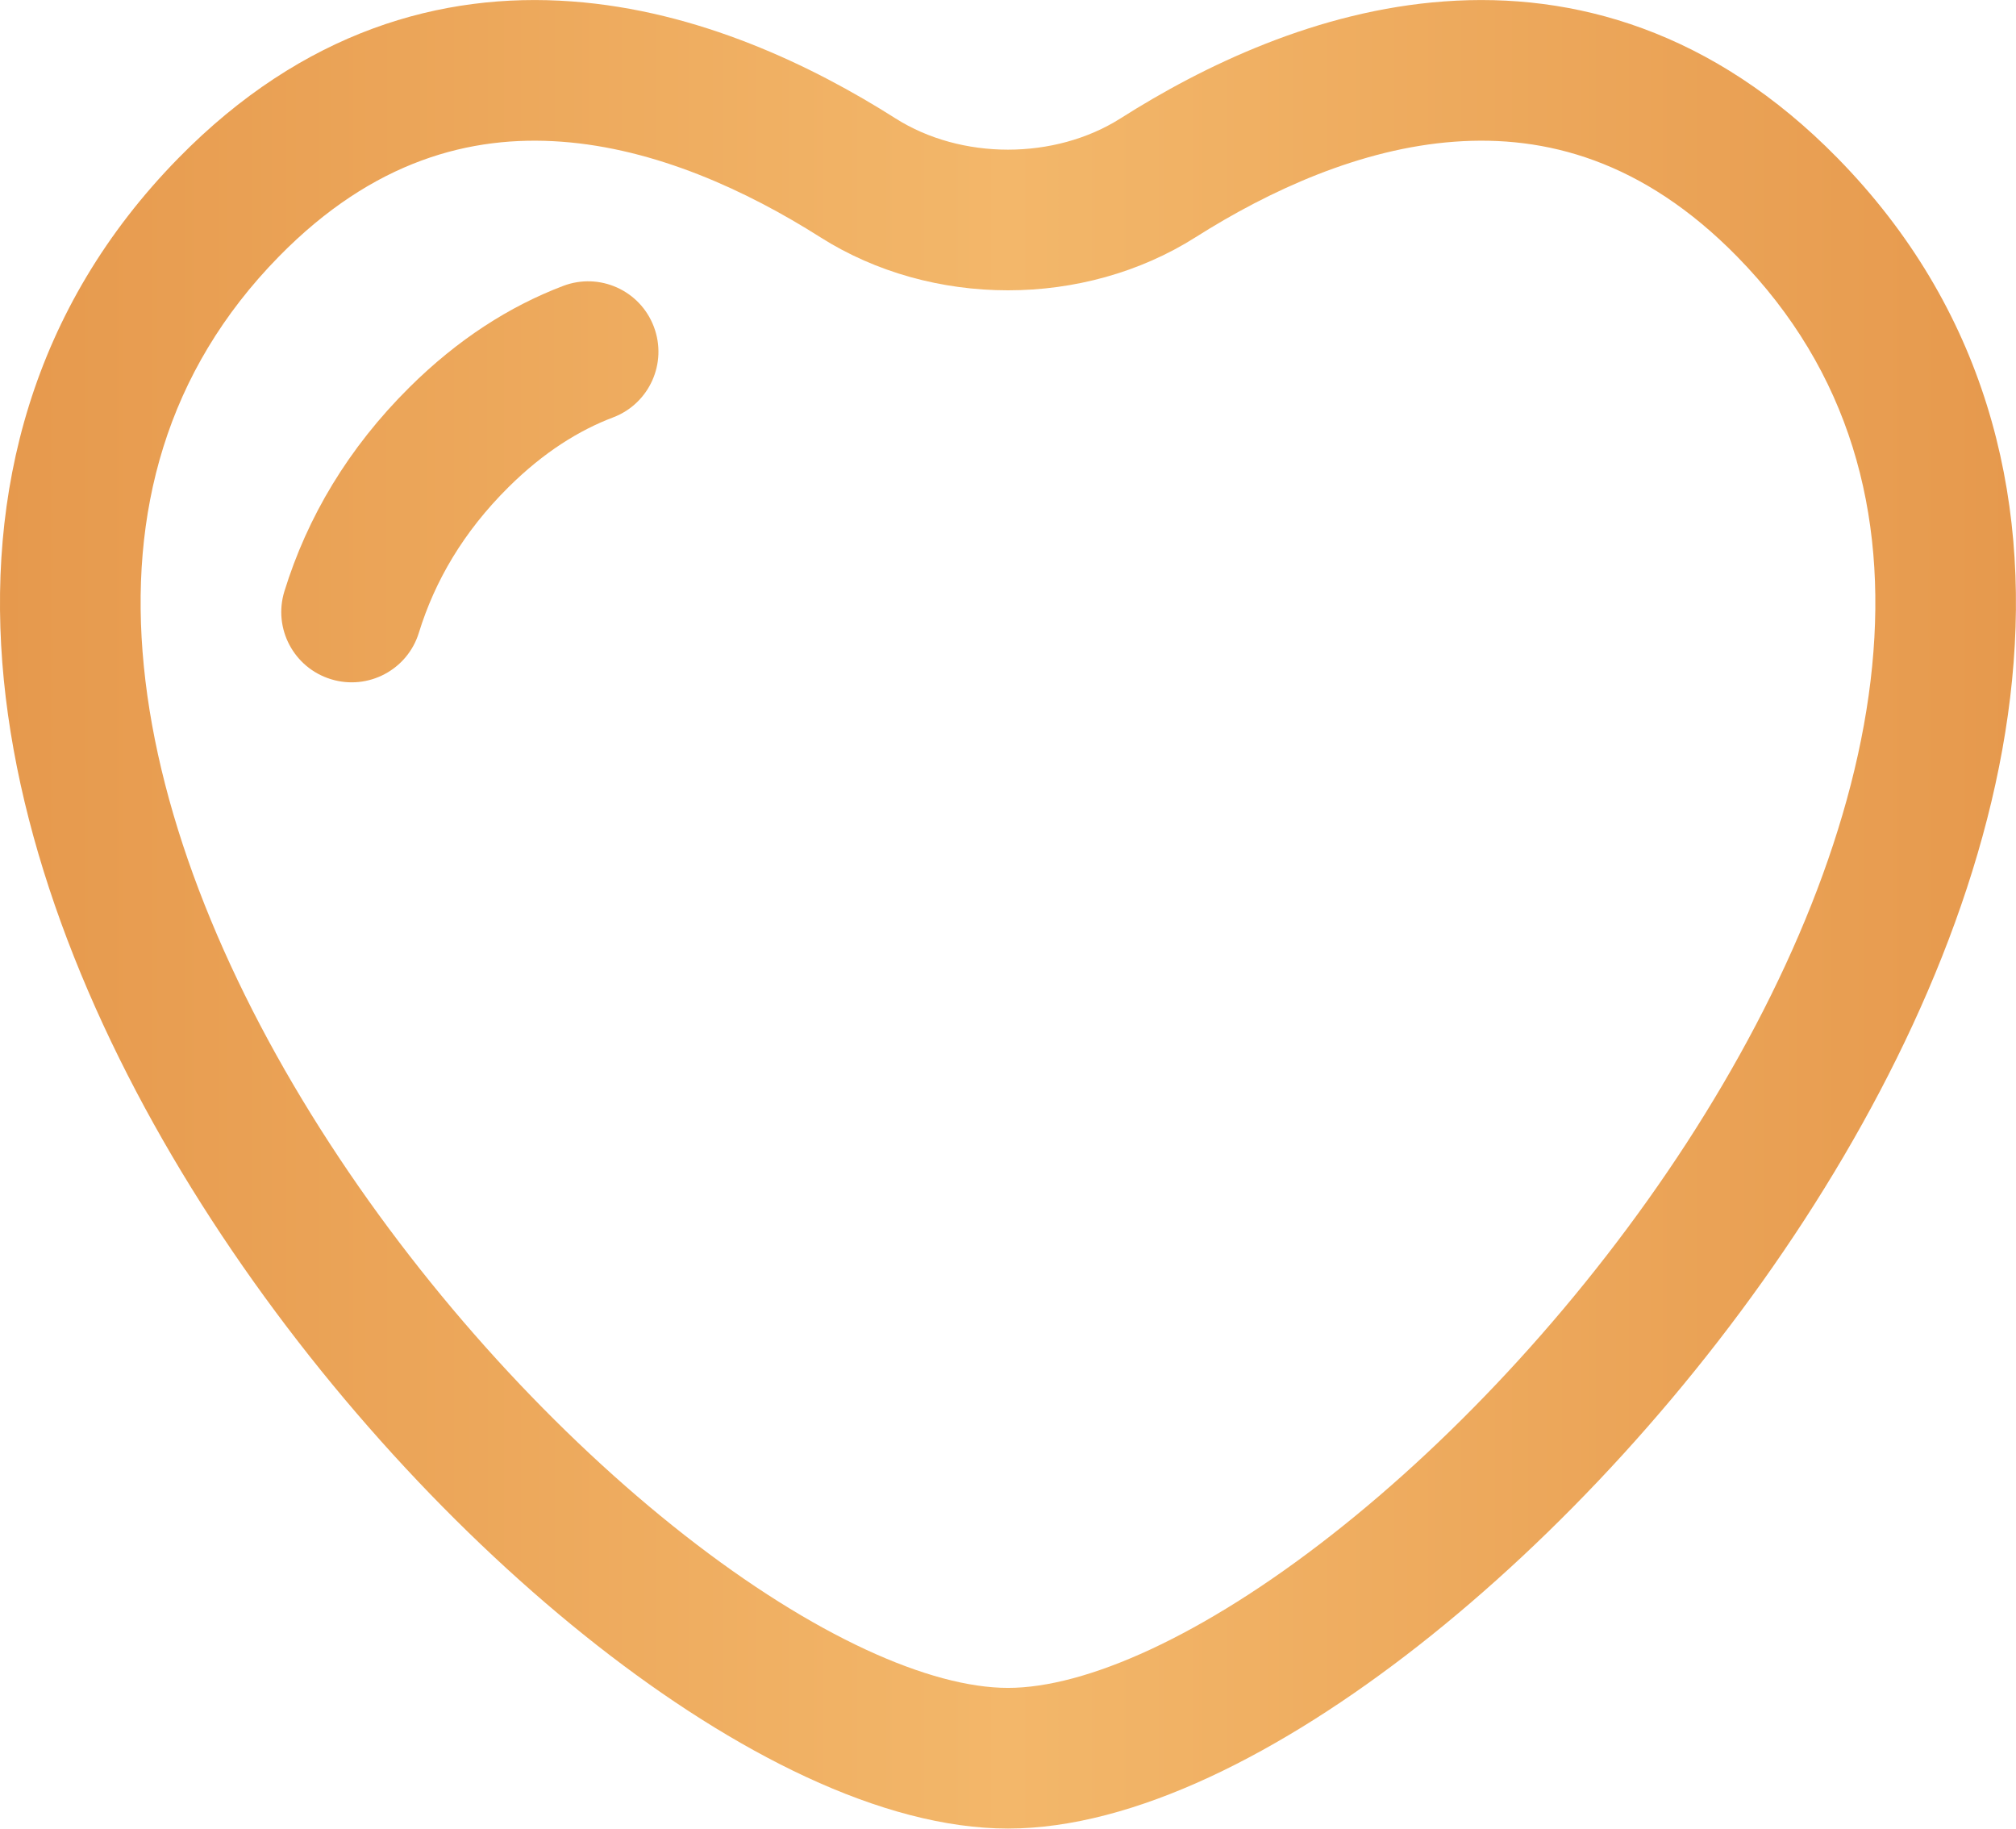
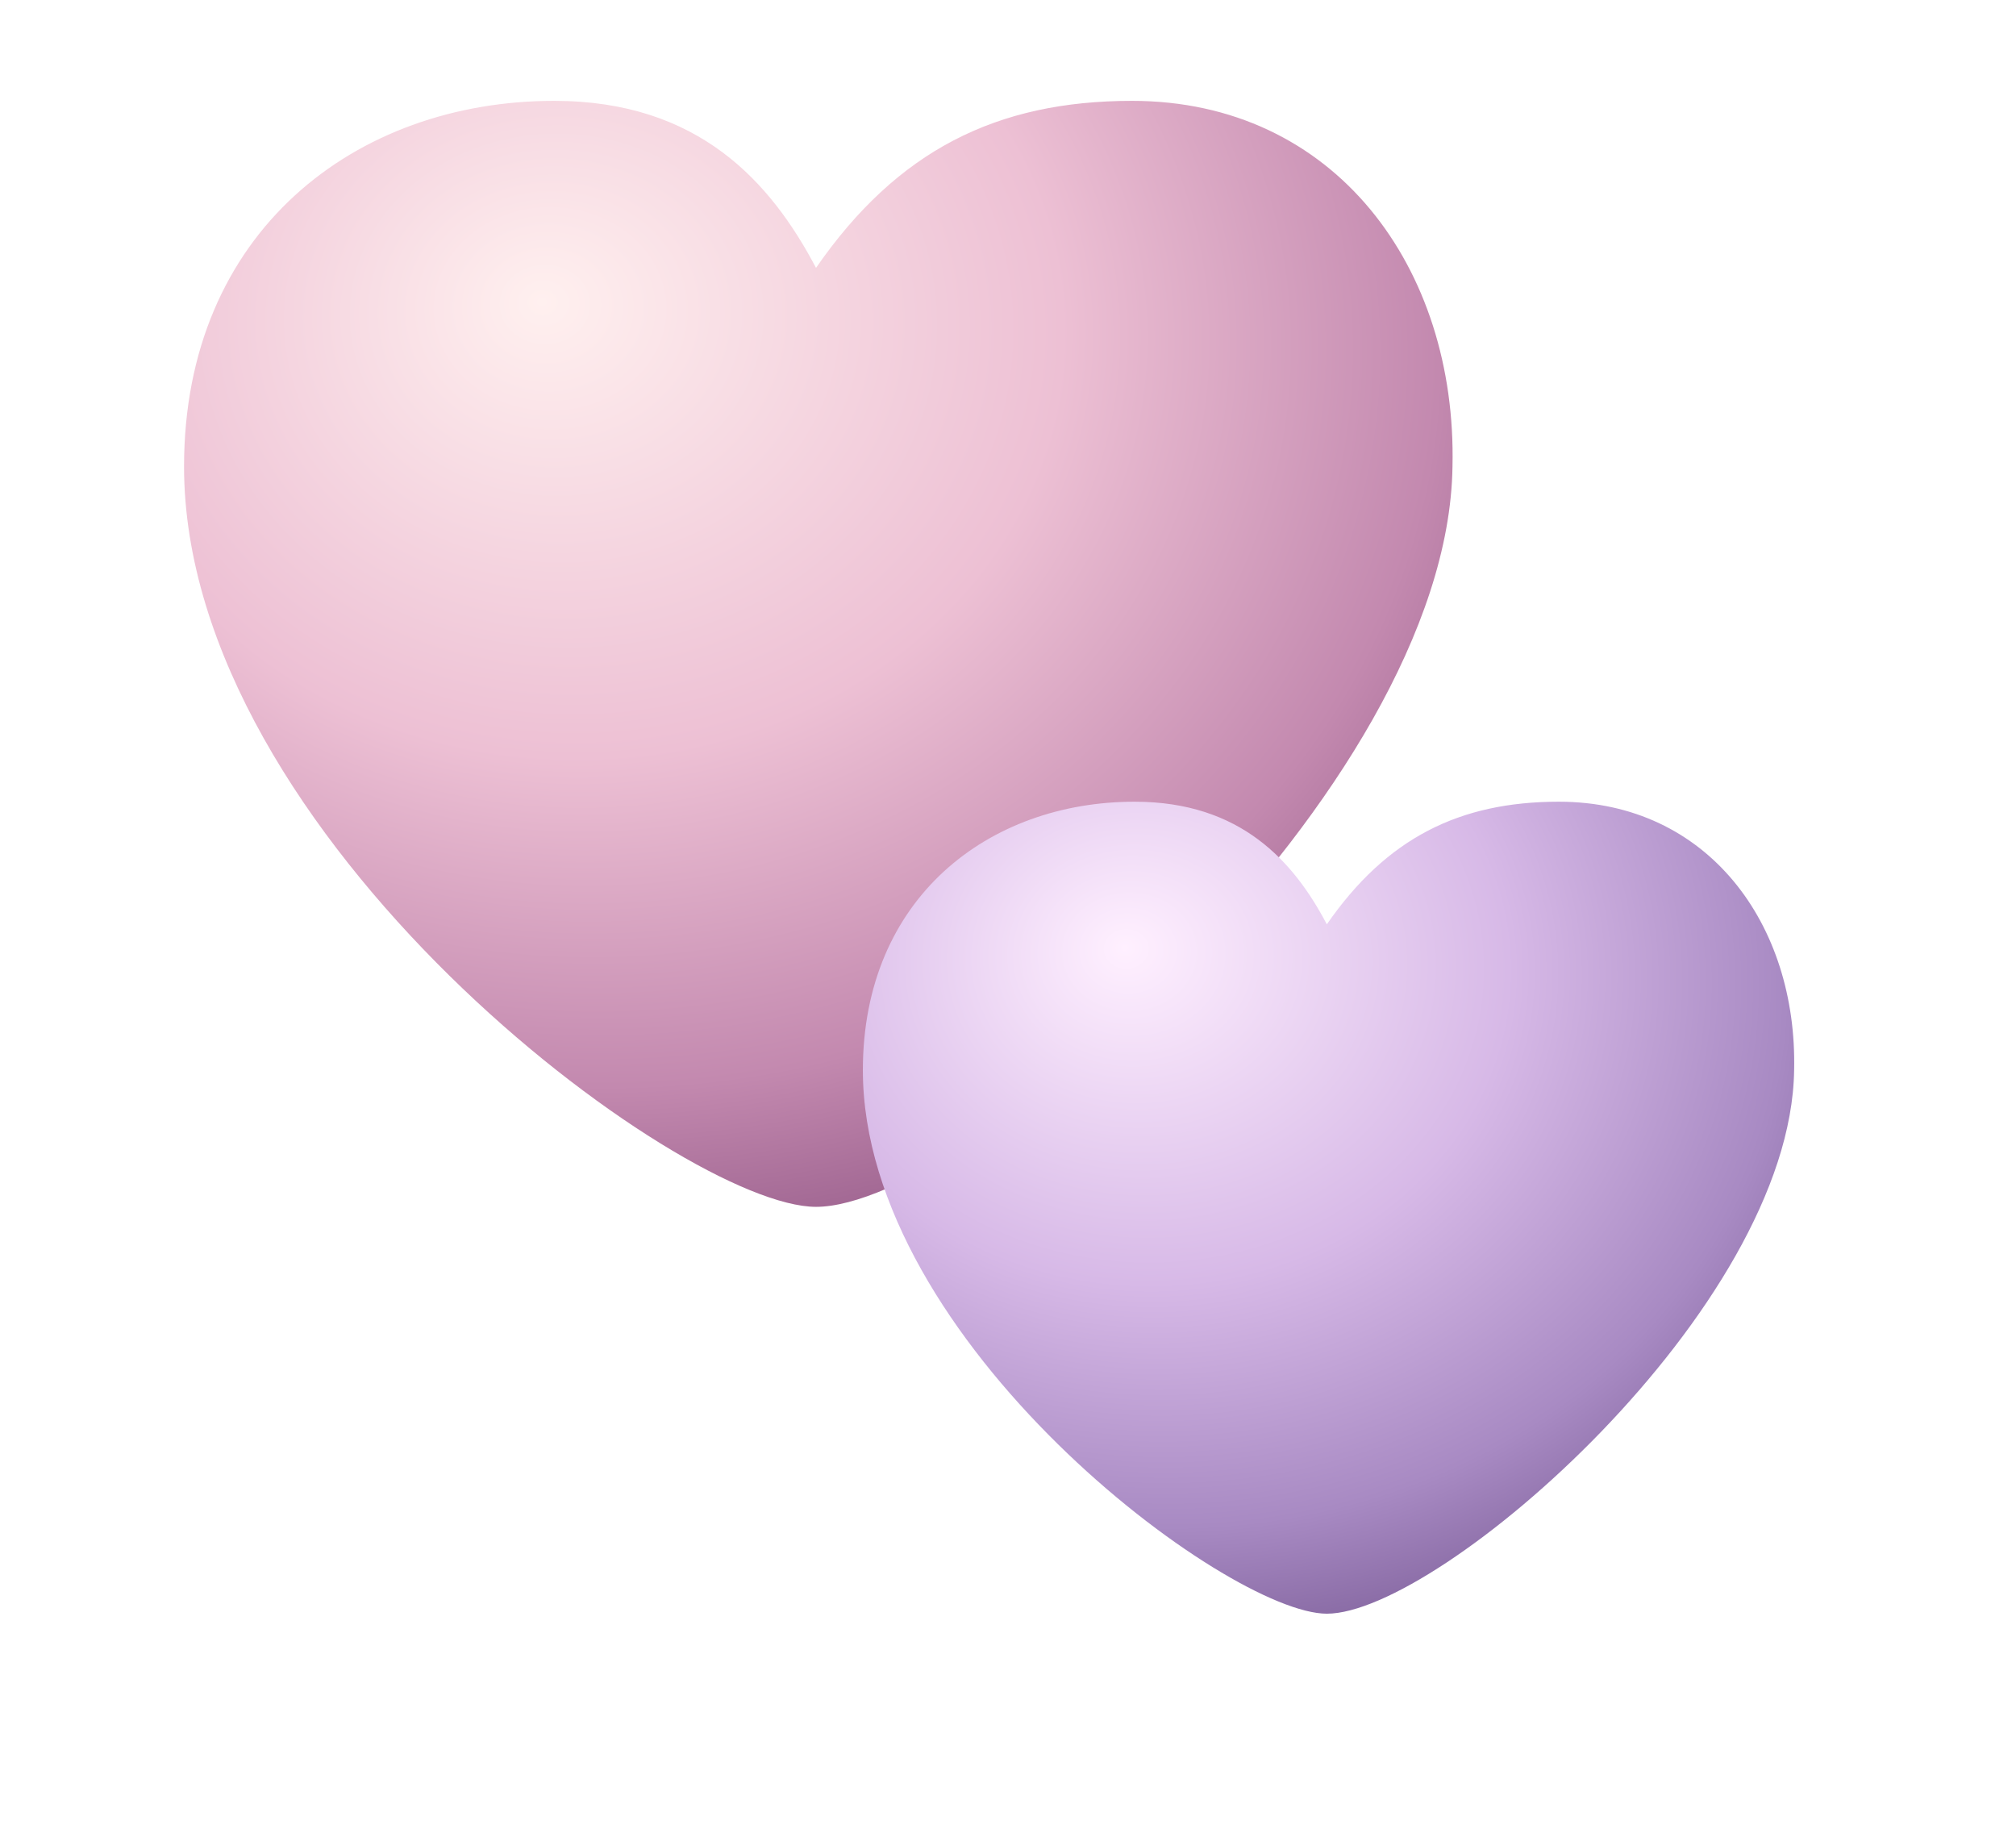
- <svg xmlns="http://www.w3.org/2000/svg" preserveAspectRatio="none" overflow="visible" style="display: block;" width="21.5" height="19.5" viewBox="0 0 21.5 19.5" fill="none">
-   <g id="Heart 2">
-     <g id="Vector">
-       <path d="M6.539 4.451C6.926 4.304 7.12 3.871 6.973 3.484C6.826 3.096 6.393 2.902 6.006 3.049C5.435 3.266 4.883 3.618 4.367 4.13C3.713 4.779 3.277 5.516 3.033 6.306C2.911 6.702 3.133 7.121 3.529 7.243C3.925 7.365 4.345 7.144 4.467 6.748C4.637 6.197 4.941 5.673 5.423 5.195C5.801 4.82 6.178 4.588 6.539 4.451Z" fill="url(#paint0_linear_0_441)" />
-       <path d="M19.597 1.686C18.269 0.332 16.791 -0.087 15.403 0.015C14.053 0.113 12.837 0.699 11.949 1.263C11.248 1.707 10.251 1.707 9.551 1.263C8.663 0.699 7.447 0.113 6.096 0.015C4.708 -0.087 3.23 0.332 1.903 1.686C0.336 3.284 -0.156 5.257 0.041 7.253C0.237 9.225 1.102 11.231 2.256 13.008C3.413 14.79 4.891 16.389 6.374 17.551C7.825 18.687 9.403 19.5 10.75 19.5C12.097 19.5 13.675 18.687 15.125 17.551C16.608 16.389 18.087 14.79 19.244 13.008C20.398 11.231 21.263 9.225 21.458 7.253C21.656 5.257 21.164 3.284 19.597 1.686ZM12.752 2.529C13.538 2.031 14.51 1.584 15.513 1.511C16.479 1.44 17.519 1.709 18.526 2.736C19.729 3.963 20.127 5.47 19.966 7.105C19.802 8.763 19.058 10.539 17.986 12.191C16.916 13.838 15.55 15.313 14.2 16.37C12.819 17.452 11.578 18 10.75 18C9.922 18 8.681 17.452 7.299 16.37C5.95 15.313 4.583 13.838 3.514 12.191C2.441 10.539 1.698 8.763 1.534 7.105C1.372 5.47 1.771 3.963 2.974 2.736C3.981 1.709 5.021 1.44 5.987 1.511C6.99 1.584 7.962 2.031 8.747 2.529C9.938 3.285 11.561 3.285 12.752 2.529Z" fill-rule="evenodd" clip-rule="evenodd" fill="url(#paint1_linear_0_441)" />
-     </g>
+ <svg xmlns="http://www.w3.org/2000/svg" width="21.5" height="19.5" viewBox="0 0 32 32">
+   <defs>
+     <radialGradient id="cream" cx="34%" cy="24%" r="82%" fx="28%" fy="18%">
+       <stop offset="0" stop-color="#fff6ec" />
+       <stop offset="0.47" stop-color="#f4dfce" />
+       <stop offset="0.81" stop-color="#ceb5b4" />
+       <stop offset="1" stop-color="#aa8e9b" />
+     </radialGradient>
+     <radialGradient id="lilac" cx="34%" cy="24%" r="82%" fx="28%" fy="18%">
+       <stop offset="0" stop-color="#fff0ff" />
+       <stop offset="0.47" stop-color="#d7b9e7" />
+       <stop offset="0.81" stop-color="#a88ac3" />
+       <stop offset="1" stop-color="#81639d" />
+     </radialGradient>
+     <radialGradient id="pink" cx="34%" cy="24%" r="82%" fx="28%" fy="18%">
+       <stop offset="0" stop-color="#fff0ef" />
+       <stop offset="0.47" stop-color="#edc0d4" />
+       <stop offset="0.81" stop-color="#c389af" />
+       <stop offset="1" stop-color="#995f8c" />
+     </radialGradient>
+     <radialGradient id="gold" cx="34%" cy="24%" r="82%" fx="28%" fy="18%">
+       <stop offset="0" stop-color="#fff1cc" />
+       <stop offset="0.47" stop-color="#f6cd91" />
+       <stop offset="0.81" stop-color="#dda565" />
+       <stop offset="1" stop-color="#b37957" />
+     </radialGradient>
+     <radialGradient id="plum" cx="34%" cy="24%" r="82%" fx="28%" fy="18%">
+       <stop offset="0" stop-color="#9b84a9" />
+       <stop offset="0.47" stop-color="#876b95" />
+       <stop offset="0.81" stop-color="#6c547d" />
+       <stop offset="1" stop-color="#554464" />
+     </radialGradient>
+   </defs>
+   <g transform="translate(0 -1) scale(.79)">
+     <path d="M16 28C13 28 2 19.8 2 11.6C2 6.4 5.8 3.5 10.2 3.5C13.4 3.5 15 5.3 16 7.2C17.8 4.6 20 3.5 23 3.5C27.5 3.5 30.2 7.2 30.1 11.6C30 18.8 19.4 28 16 28Z" fill="url(#pink)" />
  </g>
-   <defs>
-     <linearGradient id="paint0_linear_0_441" x1="0" y1="9.75" x2="21.5" y2="9.75" gradientUnits="userSpaceOnUse">
-       <stop stop-color="#E6994D" />
-       <stop offset="0.5" stop-color="#F3B76A" />
-       <stop offset="1" stop-color="#E6994D" />
-     </linearGradient>
-     <linearGradient id="paint1_linear_0_441" x1="0" y1="9.75" x2="21.5" y2="9.75" gradientUnits="userSpaceOnUse">
-       <stop stop-color="#E6994D" />
-       <stop offset="0.5" stop-color="#F3B76A" />
-       <stop offset="1" stop-color="#E6994D" />
-     </linearGradient>
-   </defs>
+   <g transform="translate(12.3 12) scale(.58)">
+     <path d="M16 28C13 28 2 19.8 2 11.6C2 6.4 5.8 3.5 10.2 3.5C13.4 3.5 15 5.3 16 7.2C17.8 4.6 20 3.5 23 3.5C27.5 3.5 30.2 7.2 30.1 11.6C30 18.8 19.4 28 16 28Z" fill="url(#lilac)" />
+   </g>
</svg>
